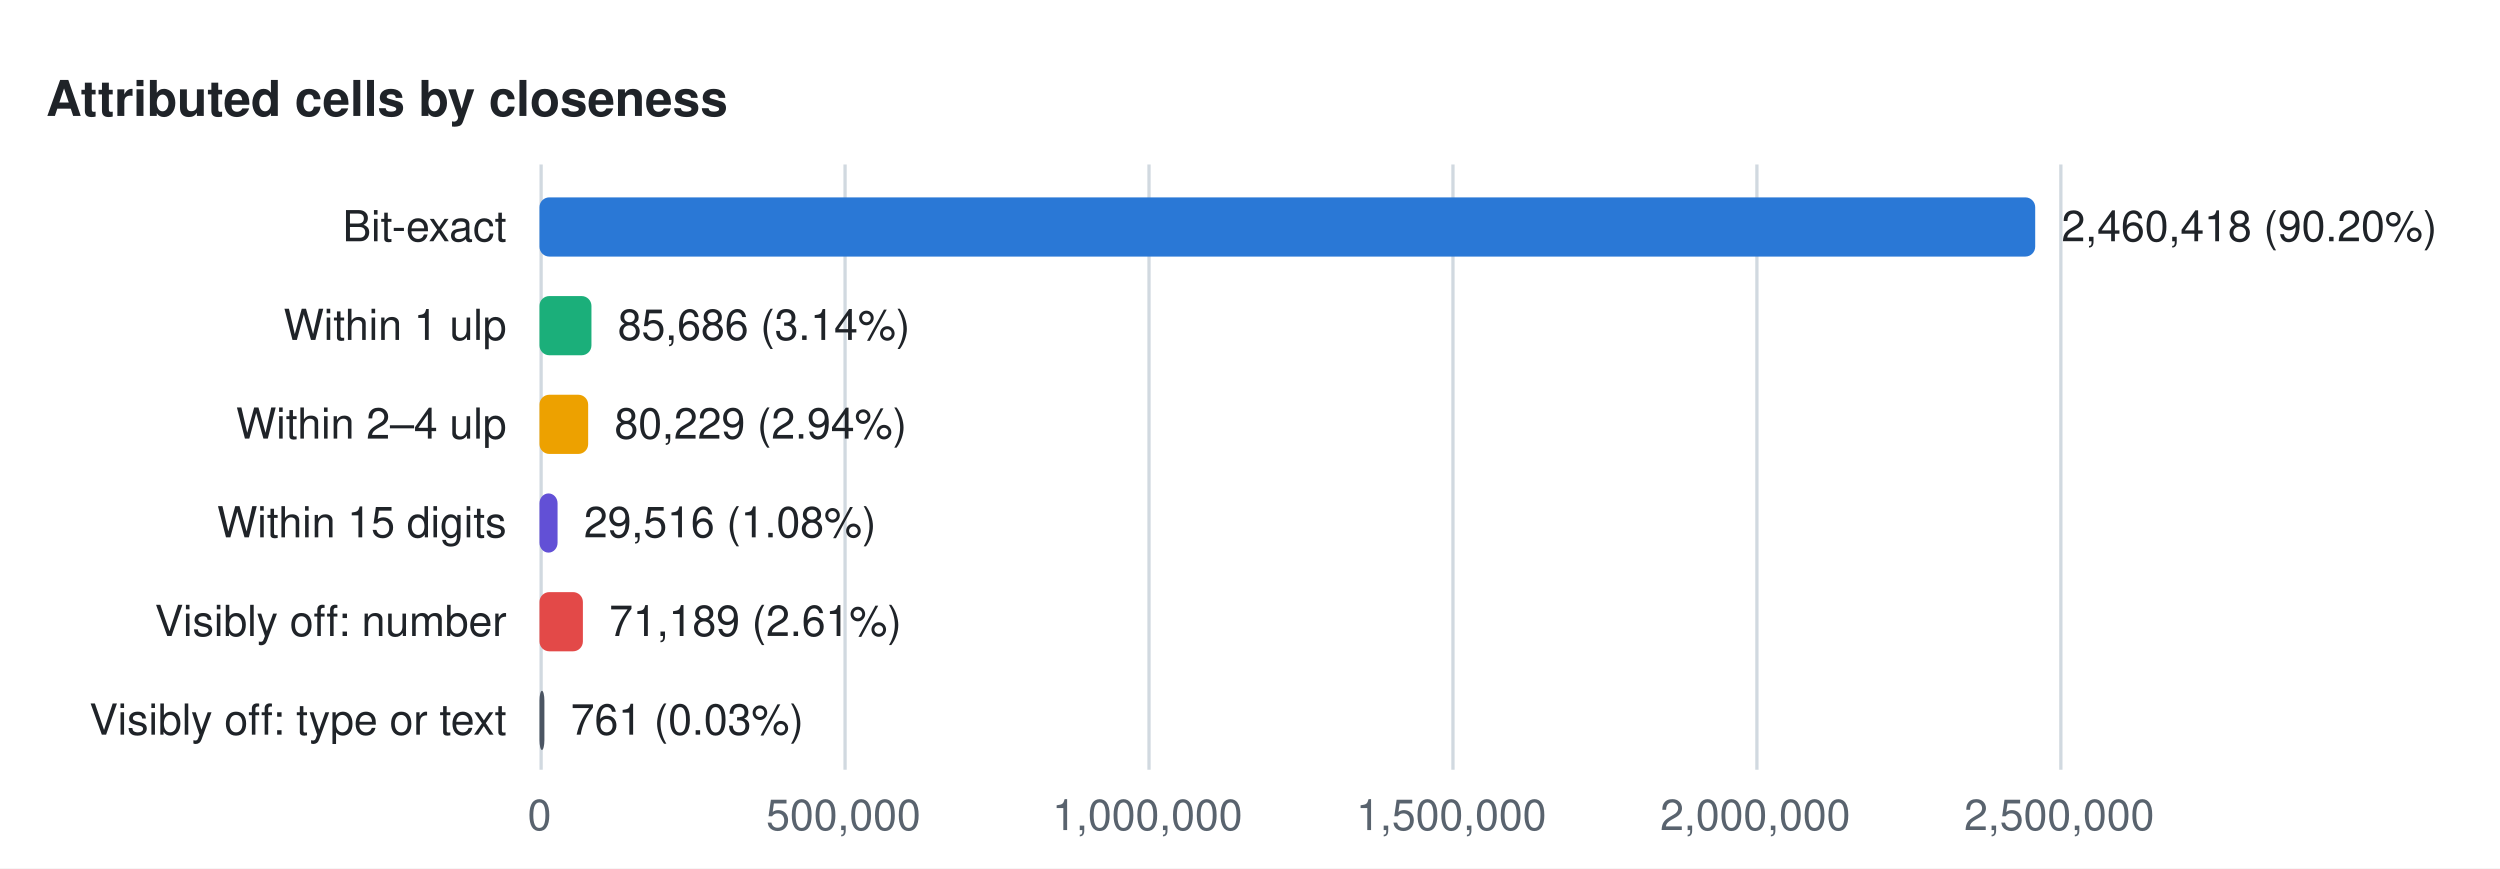
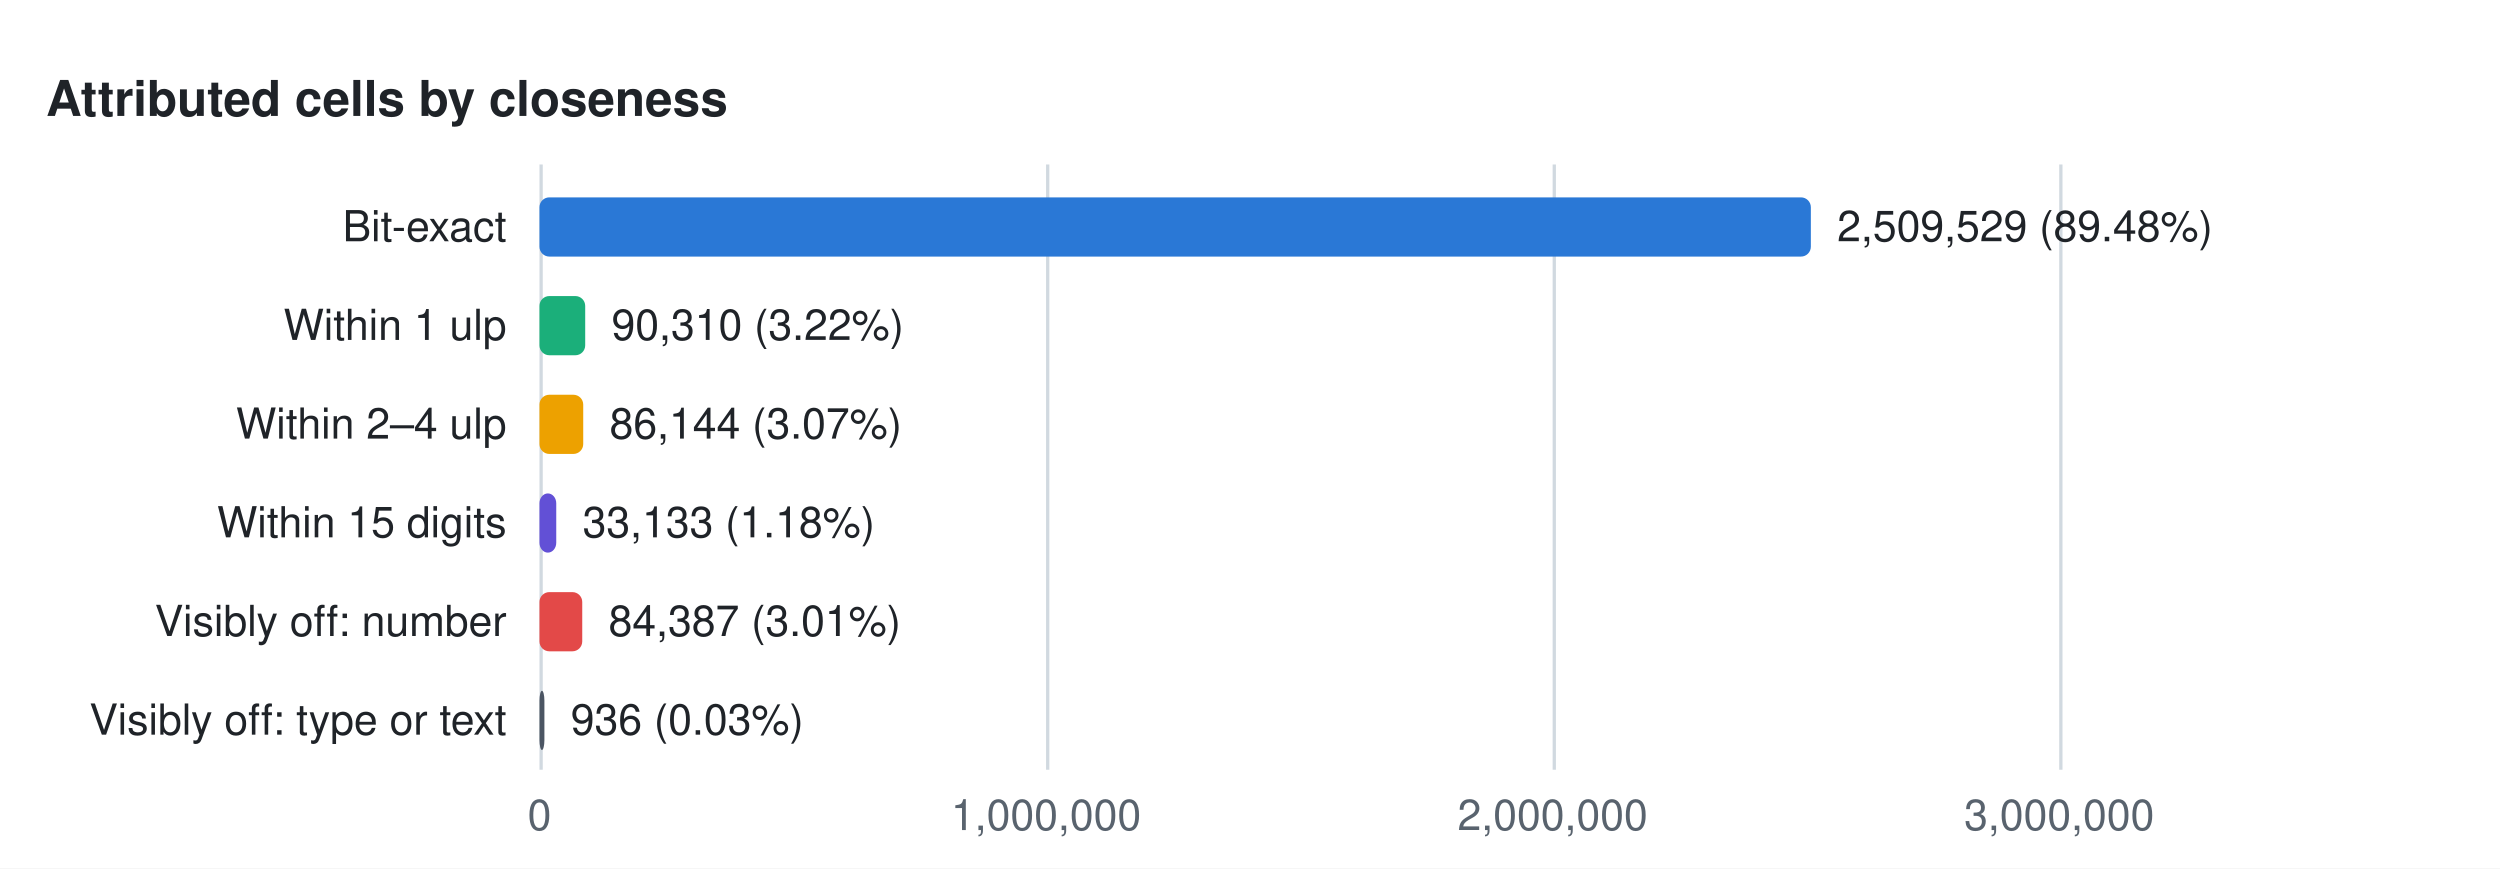
<svg xmlns="http://www.w3.org/2000/svg" width="760" height="264" viewBox="0 0 760 264" role="img" aria-labelledby="t d">
  <style>text{font-family:system-ui,-apple-system,'Segoe UI',Helvetica,Arial,sans-serif;font-size:13px}.title{font-size:15px;font-weight:600}.num{font-variant-numeric:tabular-nums}.bg{fill:#ffffff}.ink{fill:#1f2328}.muted{fill:#59636e}.grid{fill:#d1d9e0}.b-pass{fill:#2a78d6}.b-ulp1{fill:#1baf7a}.b-ulp4{fill:#eda100}.b-digits15{fill:#6250d6}.b-visible_numeric{fill:#e34948}.b-visible_other{fill:#4b5563}.in-pass{fill:#000000}.in-ulp1{fill:#000000}.in-ulp4{fill:#000000}.in-digits15{fill:#ffffff}.in-visible_numeric{fill:#000000}.in-visible_other{fill:#ffffff}@media (prefers-color-scheme: dark){.bg{fill:#0d1117}.ink{fill:#f0f6fc}.muted{fill:#9198a1}.grid{fill:#3d444d}.b-pass{fill:#3987e5}.b-ulp1{fill:#199e70}.b-ulp4{fill:#c98500}.b-digits15{fill:#9085e9}.b-visible_numeric{fill:#e66767}.b-visible_other{fill:#9ca3af}.in-pass{fill:#000000}.in-ulp1{fill:#000000}.in-ulp4{fill:#000000}.in-digits15{fill:#000000}.in-visible_numeric{fill:#000000}.in-visible_other{fill:#000000}}</style>
  <rect class="bg" fill="#ffffff" x="0" y="0" width="760" height="264" />
  <g transform="translate(14,14)">
    <text x="0.0" y="16.0" class="ink title" fill="#1f2328" text-anchor="start" dominant-baseline="middle">Attributed cells by closeness</text>
    <rect class="grid" fill="#d1d9e0" x="150.0" y="36" width="1" height="184" />
    <text x="150.0" y="234.0" class="muted num" fill="#59636e" text-anchor="middle" dominant-baseline="middle">0</text>
-     <rect class="grid" fill="#d1d9e0" x="242.4" y="36" width="1" height="184" />
-     <text x="242.4" y="234.0" class="muted num" fill="#59636e" text-anchor="middle" dominant-baseline="middle">500,000</text>
-     <rect class="grid" fill="#d1d9e0" x="334.8" y="36" width="1" height="184" />
-     <text x="334.8" y="234.0" class="muted num" fill="#59636e" text-anchor="middle" dominant-baseline="middle">1,000,000</text>
-     <rect class="grid" fill="#d1d9e0" x="427.2" y="36" width="1" height="184" />
-     <text x="427.2" y="234.0" class="muted num" fill="#59636e" text-anchor="middle" dominant-baseline="middle">1,500,000</text>
-     <rect class="grid" fill="#d1d9e0" x="519.6" y="36" width="1" height="184" />
-     <text x="519.6" y="234.0" class="muted num" fill="#59636e" text-anchor="middle" dominant-baseline="middle">2,000,000</text>
+     <rect class="grid" fill="#d1d9e0" x="304.0" y="36" width="1" height="184" />
+     <text x="304.0" y="234.0" class="muted num" fill="#59636e" text-anchor="middle" dominant-baseline="middle">1,000,000</text>
+     <rect class="grid" fill="#d1d9e0" x="458.0" y="36" width="1" height="184" />
+     <text x="458.0" y="234.0" class="muted num" fill="#59636e" text-anchor="middle" dominant-baseline="middle">2,000,000</text>
    <rect class="grid" fill="#d1d9e0" x="612.0" y="36" width="1" height="184" />
-     <text x="612.0" y="234.0" class="muted num" fill="#59636e" text-anchor="middle" dominant-baseline="middle">2,500,000</text>
+     <text x="612.0" y="234.0" class="muted num" fill="#59636e" text-anchor="middle" dominant-baseline="middle">3,000,000</text>
    <text x="140.0" y="55.0" class="ink" fill="#1f2328" text-anchor="end" dominant-baseline="middle">Bit-exact</text>
-     <rect class="b-pass" fill="#2a78d6" x="150.0" y="46.0" width="454.7" height="18" rx="3" />
-     <text x="612.7" y="55.0" class="ink num" fill="#1f2328" text-anchor="start" dominant-baseline="middle">2,460,418 (90.20%)</text>
+     <rect class="b-pass" fill="#2a78d6" x="150.0" y="46.0" width="386.5" height="18" rx="3" />
+     <text x="544.5" y="55.0" class="ink num" fill="#1f2328" text-anchor="start" dominant-baseline="middle">2,509,529 (89.48%)</text>
    <text x="140.0" y="85.0" class="ink" fill="#1f2328" text-anchor="end" dominant-baseline="middle">Within 1 ulp</text>
-     <rect class="b-ulp1" fill="#1baf7a" x="150.0" y="76.0" width="15.8" height="18" rx="3" />
-     <text x="173.8" y="85.0" class="ink num" fill="#1f2328" text-anchor="start" dominant-baseline="middle">85,686 (3.14%)</text>
+     <rect class="b-ulp1" fill="#1baf7a" x="150.0" y="76.0" width="13.9" height="18" rx="3" />
+     <text x="171.9" y="85.0" class="ink num" fill="#1f2328" text-anchor="start" dominant-baseline="middle">90,310 (3.22%)</text>
    <text x="140.0" y="115.0" class="ink" fill="#1f2328" text-anchor="end" dominant-baseline="middle">Within 2–4 ulp</text>
-     <rect class="b-ulp4" fill="#eda100" x="150.0" y="106.0" width="14.8" height="18" rx="3" />
-     <text x="172.8" y="115.0" class="ink num" fill="#1f2328" text-anchor="start" dominant-baseline="middle">80,229 (2.94%)</text>
+     <rect class="b-ulp4" fill="#eda100" x="150.0" y="106.0" width="13.3" height="18" rx="3" />
+     <text x="171.3" y="115.0" class="ink num" fill="#1f2328" text-anchor="start" dominant-baseline="middle">86,144 (3.07%)</text>
    <text x="140.0" y="145.0" class="ink" fill="#1f2328" text-anchor="end" dominant-baseline="middle">Within 15 digits</text>
-     <rect class="b-digits15" fill="#6250d6" x="150.0" y="136.0" width="5.5" height="18" rx="3" />
-     <text x="163.5" y="145.0" class="ink num" fill="#1f2328" text-anchor="start" dominant-baseline="middle">29,516 (1.08%)</text>
+     <rect class="b-digits15" fill="#6250d6" x="150.0" y="136.0" width="5.1" height="18" rx="3" />
+     <text x="163.1" y="145.0" class="ink num" fill="#1f2328" text-anchor="start" dominant-baseline="middle">33,133 (1.18%)</text>
    <text x="140.0" y="175.0" class="ink" fill="#1f2328" text-anchor="end" dominant-baseline="middle">Visibly off: number</text>
-     <rect class="b-visible_numeric" fill="#e34948" x="150.0" y="166.0" width="13.2" height="18" rx="3" />
-     <text x="171.2" y="175.0" class="ink num" fill="#1f2328" text-anchor="start" dominant-baseline="middle">71,189 (2.61%)</text>
+     <rect class="b-visible_numeric" fill="#e34948" x="150.0" y="166.0" width="13.0" height="18" rx="3" />
+     <text x="171.0" y="175.0" class="ink num" fill="#1f2328" text-anchor="start" dominant-baseline="middle">84,387 (3.01%)</text>
    <text x="140.0" y="205.0" class="ink" fill="#1f2328" text-anchor="end" dominant-baseline="middle">Visibly off: type or text</text>
    <rect class="b-visible_other" fill="#4b5563" x="150.0" y="196.0" width="1.5" height="18" rx="3" />
-     <text x="159.5" y="205.0" class="ink num" fill="#1f2328" text-anchor="start" dominant-baseline="middle">761 (0.03%)</text>
+     <text x="159.5" y="205.0" class="ink num" fill="#1f2328" text-anchor="start" dominant-baseline="middle">936 (0.03%)</text>
  </g>
</svg>
